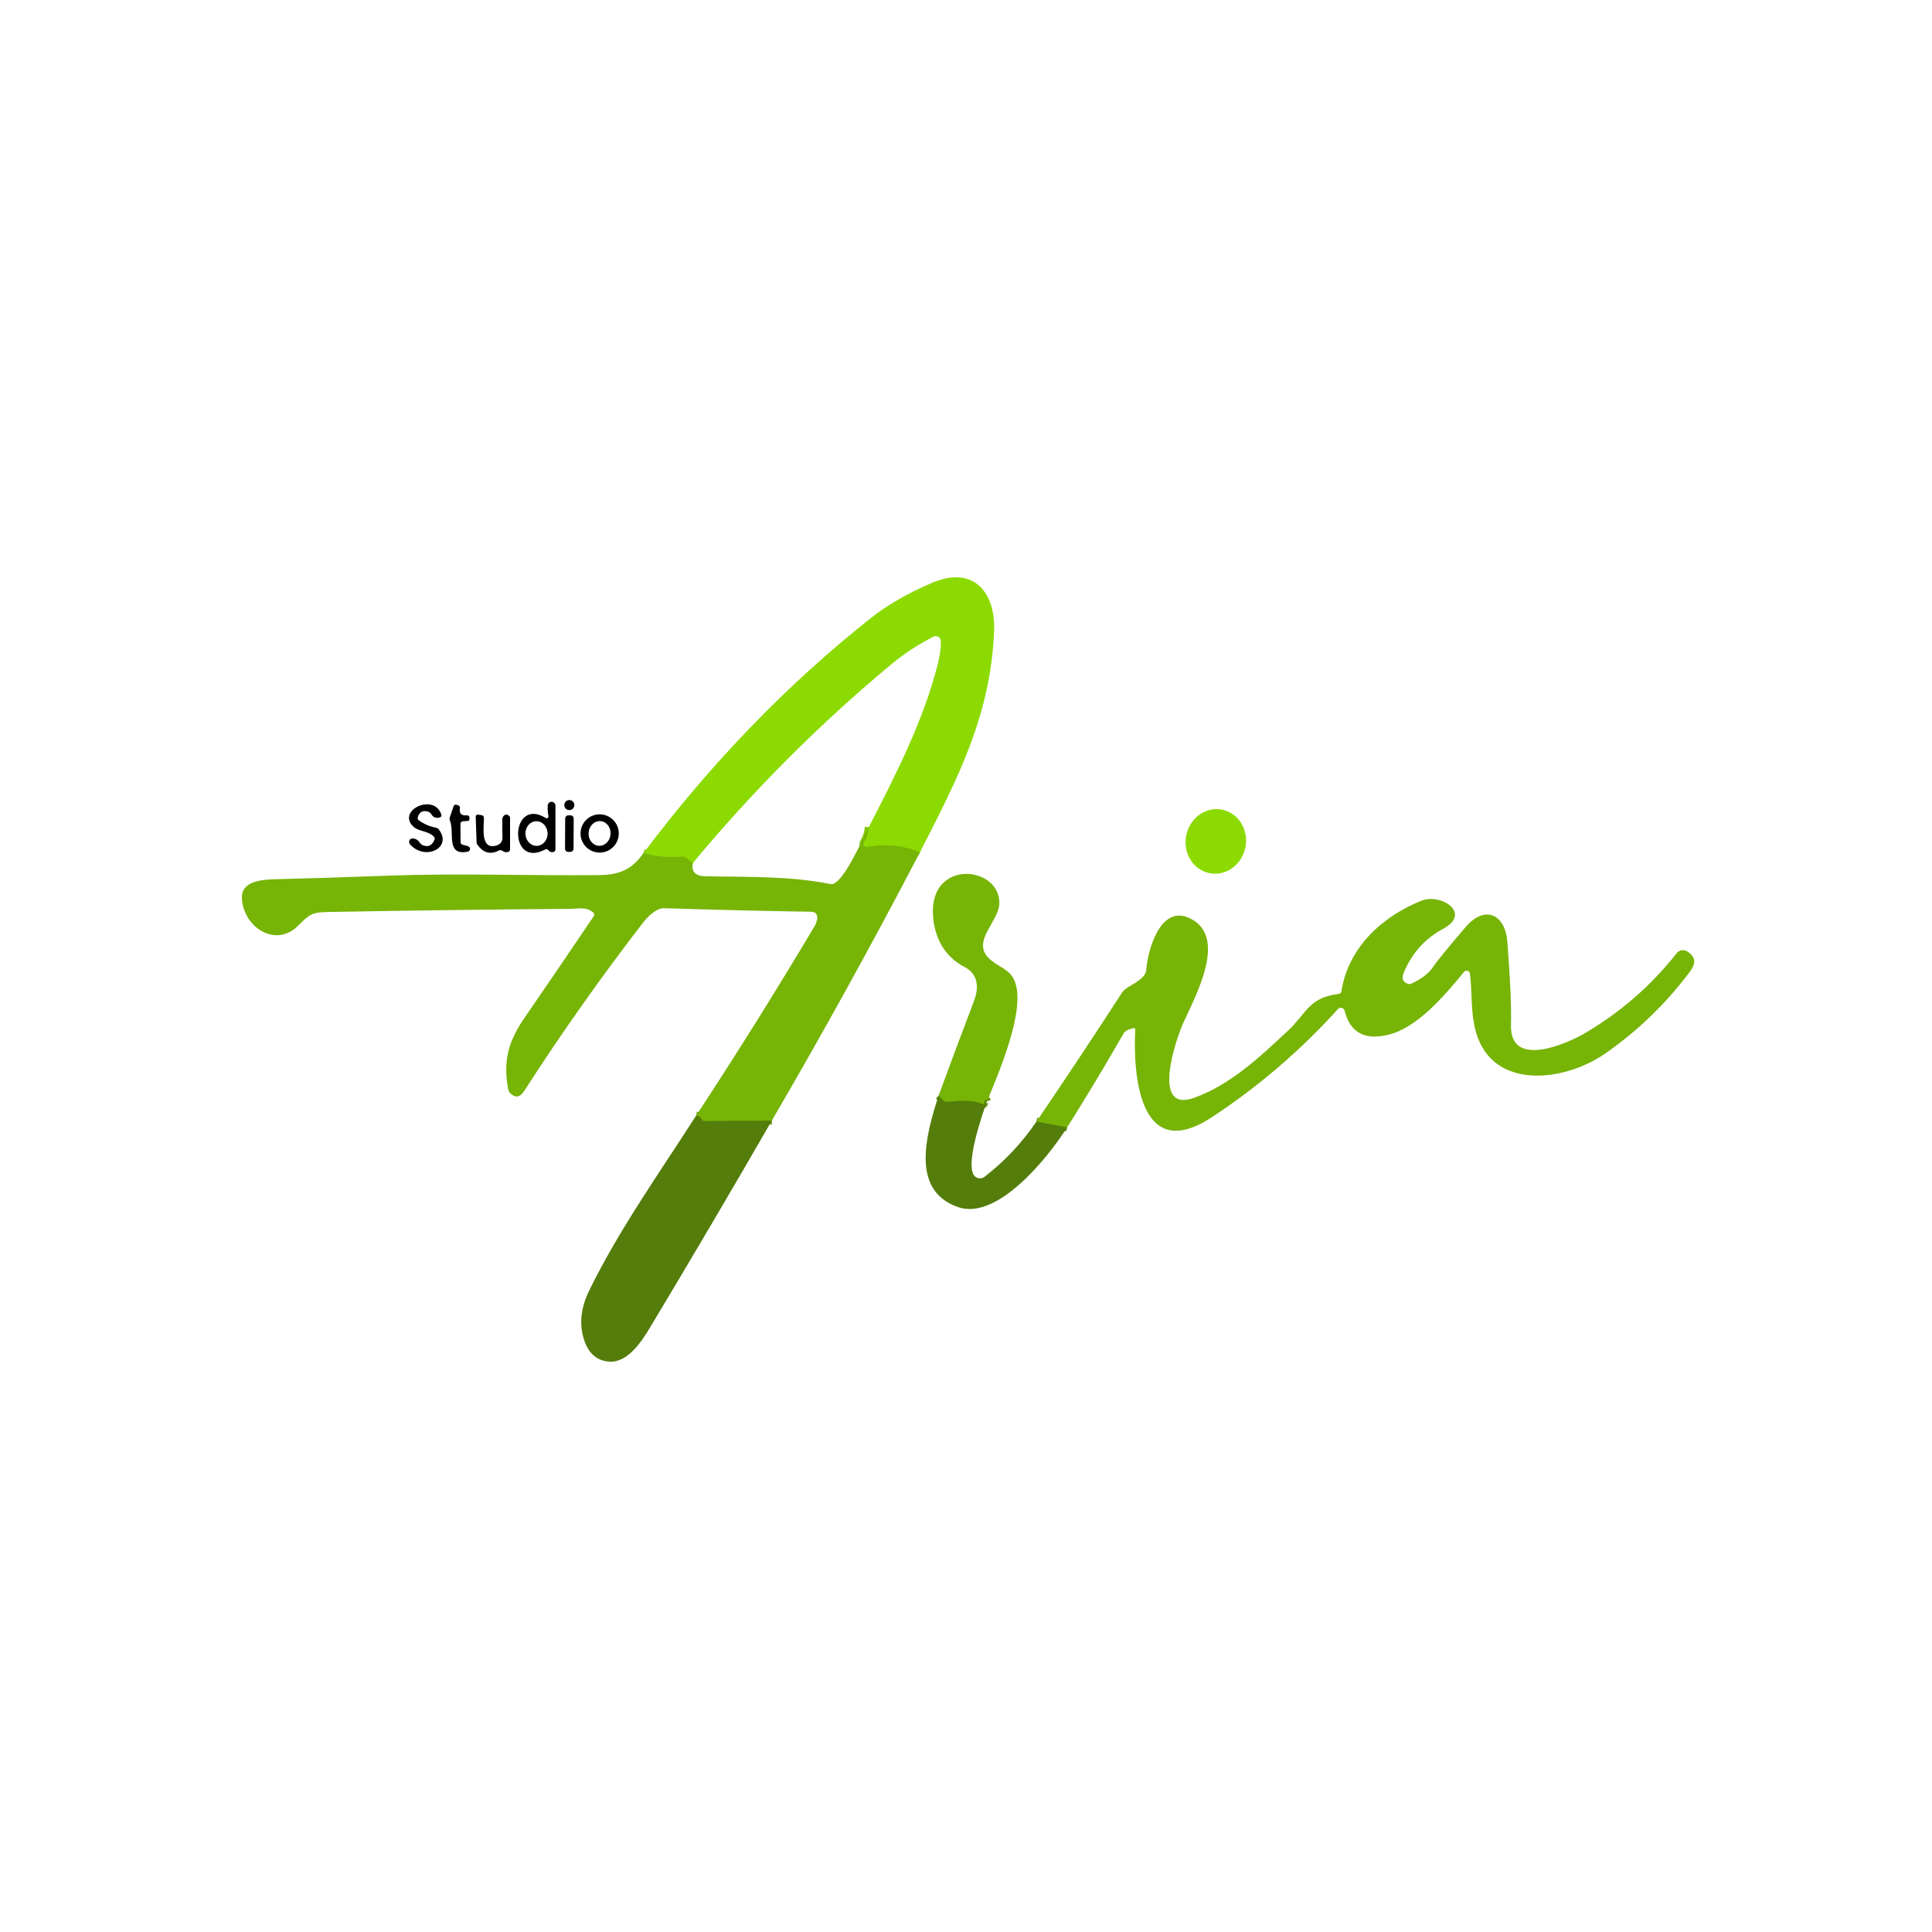
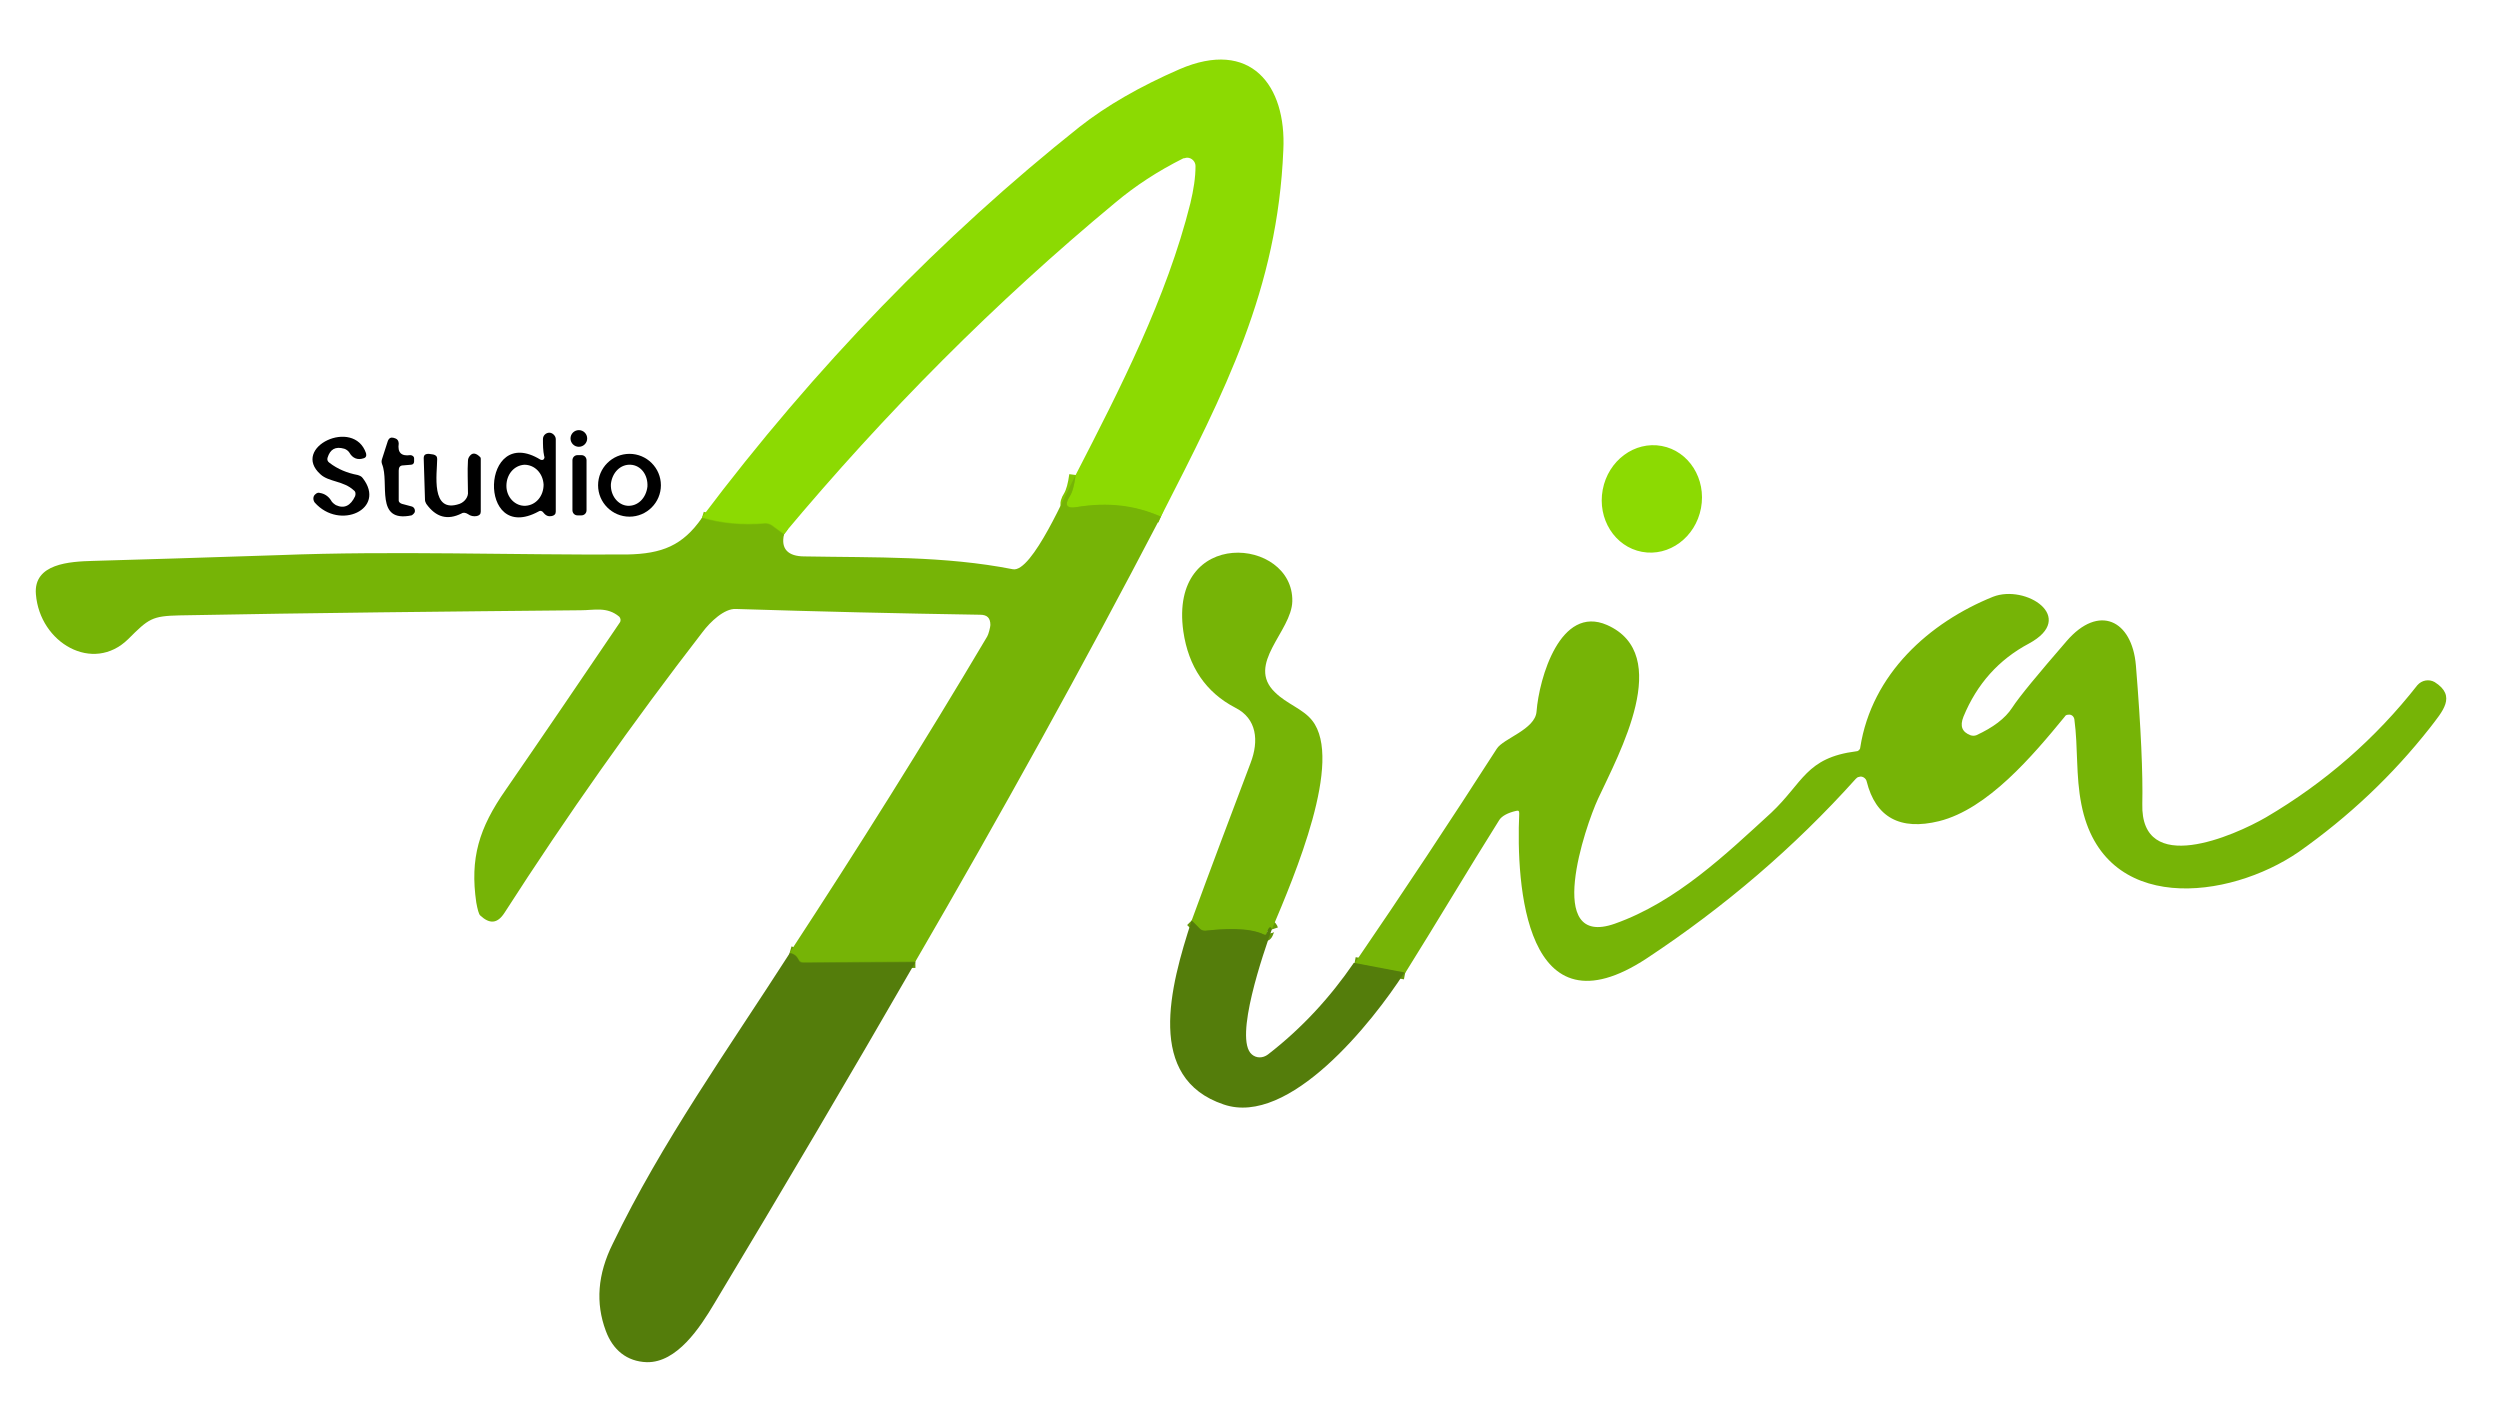
- <svg xmlns="http://www.w3.org/2000/svg" version="1.1" viewBox="0.00 0.00 500.00 500.00">
-   <g stroke-width="2.00" fill="none" stroke-linecap="butt">
-     <path stroke="#81c704" vector-effect="non-scaling-stroke" d="   M 238.06 220.60   Q 232.11 218.00 224.98 219.13   Q 222.53 219.51 223.88 217.43   Q 224.52 216.44 224.83 214.09" />
-     <path stroke="#81c704" vector-effect="non-scaling-stroke" d="   M 179.31 223.35   L 177.44 221.97   A 1.46 1.43 -28.5 0 0 176.47 221.69   Q 171.10 222.15 166.53 220.77" />
-     <path stroke="#659909" vector-effect="non-scaling-stroke" d="   M 199.75 290.01   L 182.27 290.15   Q 181.80 290.15 181.60 289.73   Q 181.19 288.84 180.19 288.67" />
-     <path stroke="#659909" vector-effect="non-scaling-stroke" d="   M 255.44 284.99   Q 255.15 284.03 254.69 285.55   Q 254.58 285.90 254.25 285.74   C 251.84 284.59 247.77 284.88 245.04 285.17   Q 244.56 285.22 244.21 284.88   L 242.89 283.59" />
-     <path stroke="#659909" vector-effect="non-scaling-stroke" d="   M 276.16 291.79   L 268.23 290.26" />
+ <svg xmlns="http://www.w3.org/2000/svg" version="1.1" id="Capa_1" x="0px" y="0px" viewBox="0 0 390 221" style="enable-background:new 0 0 390 221;" xml:space="preserve">
+   <style type="text/css">
+ 	.st0{fill:none;stroke:#81C704;stroke-width:2;}
+ 	.st1{fill:none;stroke:#659909;stroke-width:2;}
+ 	.st2{fill:#8CDA02;}
+ 	.st3{fill:#76B406;}
+ 	.st4{fill:#547D0B;}
+ </style>
+   <g>
+     <path vector-effect="non-scaling-stroke" class="st0" d="M181.1,80.6c-4-1.7-8.3-2.2-13.1-1.5c-1.6,0.3-2-0.3-1.1-1.7   c0.4-0.7,0.7-1.8,0.9-3.3" />
+     <path vector-effect="non-scaling-stroke" class="st0" d="M122.3,83.4l-1.9-1.4c-0.3-0.2-0.6-0.3-1-0.3c-3.6,0.3-6.9,0-9.9-0.9" />
+     <path vector-effect="non-scaling-stroke" class="st1" d="M142.8,150l-17.5,0.1c-0.3,0-0.5-0.1-0.7-0.4c-0.3-0.6-0.7-0.9-1.4-1.1" />
+     <path vector-effect="non-scaling-stroke" class="st1" d="M198.4,145c-0.2-0.6-0.4-0.5-0.8,0.6c-0.1,0.2-0.2,0.3-0.4,0.2   c-2.4-1.1-6.5-0.9-9.2-0.6c-0.3,0-0.6-0.1-0.8-0.3l-1.3-1.3" />
+     <path vector-effect="non-scaling-stroke" class="st1" d="M219.2,151.8l-7.9-1.5" />
  </g>
-   <path fill="#8cda02" d="   M 238.06 220.60   Q 232.11 218.00 224.98 219.13   Q 222.53 219.51 223.88 217.43   Q 224.52 216.44 224.83 214.09   C 231.74 200.68 239.03 186.47 242.74 171.70   Q 243.52 168.57 243.49 165.94   A 1.33 1.32 76.2 0 0 241.57 164.77   Q 235.62 167.81 230.96 171.68   Q 202.89 194.98 179.31 223.35   L 177.44 221.97   A 1.46 1.43 -28.5 0 0 176.47 221.69   Q 171.10 222.15 166.53 220.77   Q 193.11 185.47 225.42 159.92   Q 231.75 154.92 241.03 150.91   C 252.08 146.13 257.72 153.41 257.27 163.50   C 256.29 185.21 248.09 201.04 238.06 220.60   Z" />
-   <circle fill="#000000" cx="147.34" cy="208.35" r="1.30" />
-   <path fill="#000000" d="   M 141.94 211.22   Q 141.67 209.93 141.75 208.48   A 1.00 1.00 0.0 0 1 143.75 208.54   L 143.75 219.79   Q 143.75 220.38 143.18 220.51   Q 142.40 220.68 141.91 220.03   Q 141.57 219.58 141.08 219.85   C 131.42 224.98 132.03 206.03 141.25 211.70   A 0.46 0.46 0.0 0 0 141.94 211.22   Z   M 138.967 218.908   A 3.19 2.87 87.9 0 0 141.718 215.615   A 3.19 2.87 87.9 0 0 138.733 212.532   A 3.19 2.87 87.9 0 0 135.982 215.825   A 3.19 2.87 87.9 0 0 138.967 218.908   Z" />
-   <path fill="#000000" d="   M 109.44 218.75   Q 111.46 219.58 112.43 217.36   A 0.79 0.78 -56.0 0 0 112.26 216.48   C 110.68 214.97 108.39 215.21 107.08 214.02   C 102.43 209.84 112.28 205.09 114.20 210.76   Q 114.40 211.35 113.81 211.54   Q 112.39 211.99 111.59 210.68   A 1.46 1.46 0.0 0 0 110.77 210.05   Q 108.73 209.46 108.13 211.47   Q 107.97 211.98 108.40 212.30   Q 110.36 213.74 112.80 214.20   A 1.21 1.21 0.0 0 1 113.56 214.66   C 117.23 219.44 109.95 222.90 106.10 218.50   A 0.92 0.92 0.0 0 1 106.91 216.98   Q 108.03 217.12 108.64 218.09   Q 108.93 218.55 109.44 218.75   Z" />
-   <path fill="#000000" d="   M 119.66 218.59   L 121.14 219.01   A 0.72 0.72 0.0 0 1 121.09 220.40   C 115.26 221.60 117.72 215.33 116.44 212.37   Q 116.26 211.96 116.41 211.54   L 117.35 208.76   Q 117.58 208.08 118.26 208.30   L 118.54 208.39   A 0.71 0.71 0.0 0 1 119.03 209.18   Q 118.68 211.21 120.87 211.01   A 0.58 0.57 -2.7 0 1 121.50 211.58   L 121.50 211.96   Q 121.50 212.43 121.03 212.46   L 119.85 212.55   Q 119.15 212.61 119.16 213.31   L 119.20 217.98   A 0.63 0.63 0.0 0 0 119.66 218.59   Z" />
-   <ellipse fill="#8cda02" cx="0.00" cy="0.00" transform="translate(314.65,217.76) rotate(100.6)" rx="8.38" ry="7.81" />
-   <path fill="#000000" d="   M 131.87 211.28   Q 132.00 211.42 132.00 211.61   L 132.00 219.79   Q 132.00 220.38 131.42 220.50   Q 130.65 220.67 130.06 220.21   A 0.90 0.89 49.9 0 0 129.09 220.12   Q 125.83 221.80 123.54 218.60   Q 123.35 218.34 123.34 218.02   L 123.12 211.51   Q 123.09 210.72 123.87 210.84   L 124.60 210.96   Q 125.23 211.06 125.24 211.70   C 125.27 213.85 124.15 220.33 128.71 218.74   A 1.98 1.98 0.0 0 0 130.04 216.80   Q 129.97 214.41 130.00 212.02   A 1.30 1.28 67.6 0 1 130.35 211.16   Q 131.05 210.39 131.87 211.28   Z" />
-   <path fill="#000000" d="   M 160.14 215.70   A 4.95 4.95 0.0 0 1 155.19 220.65   A 4.95 4.95 0.0 0 1 150.24 215.70   A 4.95 4.95 0.0 0 1 155.19 210.75   A 4.95 4.95 0.0 0 1 160.14 215.70   Z   M 154.941 218.892   A 3.20 2.85 94.1 0 0 158.013 215.904   A 3.20 2.85 94.1 0 0 155.399 212.508   A 3.20 2.85 94.1 0 0 152.327 215.496   A 3.20 2.85 94.1 0 0 154.941 218.892   Z" />
-   <rect fill="#000000" x="-1.10" y="-4.73" transform="translate(147.35,215.74) rotate(0.3)" width="2.20" height="9.46" rx="0.82" />
-   <path fill="#76b406" d="   M 224.83 214.09   Q 224.52 216.44 223.88 217.43   Q 222.53 219.51 224.98 219.13   Q 232.11 218.00 238.06 220.60   Q 219.77 255.68 199.75 290.01   L 182.27 290.15   Q 181.80 290.15 181.60 289.73   Q 181.19 288.84 180.19 288.67   Q 196.15 264.36 211.00 239.38   C 211.20 239.04 211.52 237.86 211.52 237.58   Q 211.53 235.99 209.93 235.96   Q 190.90 235.66 171.81 235.04   C 170.05 234.98 167.81 236.99 166.57 238.59   Q 150.21 259.74 135.64 282.38   Q 134.00 284.94 131.88 282.76   Q 131.57 282.44 131.33 280.79   C 130.31 273.94 131.76 269.19 135.88 263.21   Q 144.85 250.19 153.68 237.08   A 0.68 0.68 0.0 0 0 153.55 236.19   C 151.69 234.58 149.68 235.19 147.58 235.21   Q 116.29 235.45 85.00 236.02   C 80.65 236.10 80.22 236.53 77.00 239.71   C 71.48 245.14 63.23 240.32 62.61 232.72   C 62.22 227.91 67.93 227.63 71.50 227.54   Q 82.30 227.28 100.51 226.62   C 118.50 225.96 136.75 226.65 154.85 226.48   C 160.32 226.43 163.54 225.05 166.53 220.77   Q 171.10 222.15 176.47 221.69   A 1.46 1.43 -28.5 0 1 177.44 221.97   L 179.31 223.35   Q 178.61 226.68 182.52 226.77   C 193.50 227.01 204.27 226.66 215.00 228.80   C 217.96 229.39 223.44 216.70 224.83 214.09   Z" />
-   <path fill="#76b406" d="   M 255.44 284.99   Q 255.15 284.03 254.69 285.55   Q 254.58 285.90 254.25 285.74   C 251.84 284.59 247.77 284.88 245.04 285.17   Q 244.56 285.22 244.21 284.88   L 242.89 283.59   Q 247.40 271.33 252.10 258.96   C 253.39 255.56 253.12 252.10 249.73 250.32   Q 242.79 246.68 241.62 238.45   C 239.27 222.07 258.80 223.71 258.63 233.77   C 258.55 238.45 251.38 243.56 255.90 247.99   C 257.71 249.76 260.33 250.60 261.73 252.39   C 266.62 258.62 258.96 276.52 255.44 284.99   Z" />
-   <path fill="#76b406" d="   M 276.16 291.79   L 268.23 290.26   Q 279.58 273.58 290.47 256.75   C 291.52 255.13 296.46 253.78 296.66 250.99   C 297.03 245.77 300.33 234.29 307.63 237.51   C 317.99 242.09 309.53 257.47 306.28 264.62   C 304.32 268.91 297.82 288.05 308.90 284.16   C 318.46 280.80 326.23 273.36 333.25 266.82   C 338.29 262.12 338.61 258.21 346.51 257.20   A 0.76 0.75 -89.0 0 0 347.16 256.57   C 348.92 245.05 357.98 237.05 367.83 233.12   C 372.90 231.09 381.04 236.31 373.47 240.38   Q 366.40 244.19 363.29 251.75   Q 362.38 253.95 364.39 254.62   Q 364.83 254.76 365.26 254.57   Q 369.18 252.75 370.83 250.31   Q 372.53 247.80 379.34 239.88   C 384.29 234.11 389.53 236.60 390.09 243.68   Q 391.24 258.33 391.04 265.25   C 390.70 276.61 405.37 270.24 410.31 267.31   Q 424.11 259.15 433.92 246.69   A 2.07 2.06 -54.7 0 1 436.66 246.22   C 440.14 248.45 437.85 250.85 435.93 253.30   Q 427.13 264.51 415.42 272.66   C 404.55 280.21 384.90 282.54 381.53 265.25   C 380.65 260.74 380.99 256.45 380.41 251.95   A 0.85 0.85 0.0 0 0 378.91 251.52   C 373.88 257.58 366.92 265.95 359.26 267.80   Q 350.10 270.02 347.98 261.56   A 1.00 0.99 58.9 0 0 346.27 261.13   Q 331.80 277.16 313.65 289.12   C 294.68 301.61 293.22 277.63 293.80 266.50   Q 293.83 265.96 293.30 266.08   Q 291.30 266.54 290.74 267.52   Q 283.69 279.85 276.16 291.79   Z" />
-   <path fill="#547d0b" d="   M 242.89 283.59   L 244.21 284.88   Q 244.56 285.22 245.04 285.17   C 247.77 284.88 251.84 284.59 254.25 285.74   Q 254.58 285.90 254.69 285.55   Q 255.15 284.03 255.44 284.99   C 254.21 288.38 249.47 302.07 252.36 304.49   A 1.98 1.97 -44.0 0 0 254.84 304.53   Q 262.73 298.38 268.23 290.26   L 276.16 291.79   C 271.21 299.61 258.12 315.92 247.95 312.40   C 235.71 308.17 239.53 293.99 242.89 283.59   Z" />
-   <path fill="#547d0b" d="   M 180.19 288.67   Q 181.19 288.84 181.60 289.73   Q 181.80 290.15 182.27 290.15   L 199.75 290.01   Q 184.45 316.55 168.36 343.34   C 166.14 347.04 162.58 352.58 157.87 352.40   C 154.74 352.28 152.58 350.46 151.44 347.53   Q 148.97 341.15 152.50 333.95   C 160.24 318.16 170.70 303.48 180.19 288.67   Z" />
+   <path class="st2" d="M181.1,80.6c-4-1.7-8.3-2.2-13.1-1.5c-1.6,0.3-2-0.3-1.1-1.7c0.4-0.7,0.7-1.8,0.9-3.3  c6.9-13.4,14.2-27.6,17.9-42.4c0.5-2.1,0.8-4,0.8-5.8c0-0.7-0.6-1.3-1.3-1.3c-0.2,0-0.4,0.1-0.6,0.1c-4,2-7.5,4.3-10.6,6.9  c-18.7,15.5-35.9,32.8-51.7,51.7l-1.9-1.4c-0.3-0.2-0.6-0.3-1-0.3c-3.6,0.3-6.9,0-9.9-0.9c17.7-23.5,37.4-43.8,58.9-60.9  c4.2-3.3,9.4-6.3,15.6-9c11.1-4.8,16.7,2.5,16.2,12.6C199.3,45.2,191.1,61,181.1,80.6z" />
+   <circle cx="90.3" cy="68.4" r="1.3" />
+   <path d="M84.9,71.2c-0.2-0.9-0.2-1.8-0.2-2.7c0-0.6,0.5-1,1-1s1,0.5,1,1v11.3c0,0.4-0.2,0.6-0.6,0.7c-0.5,0.1-0.9,0-1.3-0.5  c-0.2-0.3-0.5-0.4-0.8-0.2C74.4,85,75,66,84.3,71.7c0.2,0.1,0.5,0.1,0.6-0.2C84.9,71.4,85,71.3,84.9,71.2z M82,78.9  c1.6-0.1,2.8-1.5,2.8-3.3c0,0,0,0,0,0c-0.1-1.8-1.4-3.1-3-3.1c0,0,0,0,0,0c-1.6,0.1-2.8,1.5-2.8,3.3c0,0,0,0,0,0  C79,77.6,80.4,79,82,78.9C82,78.9,82,78.9,82,78.9z" />
+   <path d="M52.4,78.8c1.3,0.6,2.3,0.1,3-1.4c0.1-0.3,0.1-0.7-0.2-0.9c-1.6-1.5-3.9-1.3-5.2-2.5c-4.7-4.2,5.2-8.9,7.1-3.3  c0.1,0.4,0,0.7-0.4,0.8c-0.9,0.3-1.7,0-2.2-0.9c-0.2-0.3-0.5-0.5-0.8-0.6c-1.4-0.4-2.2,0.1-2.6,1.4c-0.1,0.3,0,0.6,0.3,0.8  c1.3,1,2.8,1.6,4.4,1.9c0.3,0.1,0.6,0.2,0.8,0.5c3.7,4.8-3.6,8.2-7.5,3.8c-0.3-0.4-0.3-1,0.1-1.3c0.2-0.2,0.5-0.3,0.7-0.2  c0.7,0.1,1.3,0.5,1.7,1.1C51.8,78.4,52.1,78.6,52.4,78.8z" />
+   <path d="M62.7,78.6l1.5,0.4c0.4,0.1,0.6,0.5,0.5,0.9c-0.1,0.2-0.3,0.4-0.5,0.5c-5.8,1.2-3.4-5.1-4.6-8c-0.1-0.3-0.1-0.5,0-0.8  l0.9-2.8c0.2-0.5,0.5-0.6,0.9-0.5l0.3,0.1c0.3,0.1,0.5,0.4,0.5,0.8c-0.2,1.4,0.4,2,1.8,1.8c0.3,0,0.6,0.2,0.6,0.5c0,0,0,0,0,0.1V72  c0,0.3-0.2,0.5-0.5,0.5l-1.2,0.1c-0.5,0-0.7,0.3-0.7,0.8l0,4.7C62.2,78.3,62.4,78.5,62.7,78.6z" />
+   <ellipse transform="matrix(0.184 -0.9829 0.9829 0.184 133.8219 316.7092)" class="st2" cx="257.6" cy="77.8" rx="8.4" ry="7.8" />
+   <path d="M74.9,71.3c0.1,0.1,0.1,0.2,0.1,0.3v8.2c0,0.4-0.2,0.6-0.6,0.7c-0.5,0.1-1,0-1.4-0.3c-0.3-0.2-0.7-0.3-1-0.1  c-2.2,1.1-4,0.6-5.5-1.5c-0.1-0.2-0.2-0.4-0.2-0.6l-0.2-6.5c0-0.5,0.2-0.7,0.8-0.7l0.7,0.1c0.4,0.1,0.6,0.3,0.6,0.7  c0,2.2-1.1,8.6,3.5,7c0.8-0.3,1.4-1.1,1.3-1.9c0-1.6-0.1-3.2,0-4.8c0-0.3,0.1-0.6,0.4-0.9C73.8,70.6,74.3,70.7,74.9,71.3z" />
+   <path d="M103.1,75.7c0,2.7-2.2,4.9-4.9,4.9s-4.9-2.2-4.9-4.9s2.2-4.9,4.9-4.9S103.1,73,103.1,75.7z M97.9,78.9  c1.6,0.1,2.9-1.2,3.1-3c0.1-1.8-1-3.3-2.6-3.4c-1.6-0.1-2.9,1.2-3.1,3C95.2,77.3,96.4,78.8,97.9,78.9z" />
+   <path d="M90.1,71l0.6,0c0.5,0,0.8,0.4,0.8,0.8l0,7.8c0,0.5-0.4,0.8-0.8,0.8l-0.6,0c-0.5,0-0.8-0.4-0.8-0.8l0-7.8  C89.3,71.4,89.6,71,90.1,71z" />
+   <path class="st3" d="M167.8,74.1c-0.2,1.6-0.5,2.7-0.9,3.3c-0.9,1.4-0.5,2,1.1,1.7c4.8-0.8,9.1-0.3,13.1,1.5  c-12.2,23.4-25,46.5-38.3,69.4l-17.5,0.1c-0.3,0-0.5-0.1-0.7-0.4c-0.3-0.6-0.7-0.9-1.4-1.1c10.6-16.2,20.9-32.6,30.8-49.3  c0.2-0.3,0.5-1.5,0.5-1.8c0-1.1-0.5-1.6-1.6-1.6c-12.7-0.2-25.4-0.5-38.1-0.9c-1.8-0.1-4,2-5.2,3.6c-10.9,14.1-21.2,28.7-30.9,43.8  c-1.1,1.7-2.3,1.8-3.8,0.4c-0.2-0.2-0.4-0.9-0.6-2c-1-6.9,0.4-11.6,4.6-17.6c6-8.7,11.9-17.4,17.8-26.1c0.2-0.3,0.1-0.7-0.1-0.9  c-1.9-1.6-3.9-1-6-1C69.7,95.4,48.9,95.6,28,96c-4.3,0.1-4.8,0.5-8,3.7c-5.5,5.4-13.8,0.6-14.4-7c-0.4-4.8,5.3-5.1,8.9-5.2  c7.2-0.2,16.9-0.5,29-0.9c18-0.7,36.2,0,54.3-0.1c5.5-0.1,8.7-1.4,11.7-5.7c3,0.9,6.4,1.2,9.9,0.9c0.3,0,0.7,0.1,1,0.3l1.9,1.4  c-0.5,2.2,0.6,3.4,3.2,3.4c11,0.2,21.8-0.1,32.5,2C161,89.4,166.4,76.7,167.8,74.1z" />
+   <path class="st3" d="M198.4,145c-0.2-0.6-0.4-0.5-0.8,0.6c-0.1,0.2-0.2,0.3-0.4,0.2c-2.4-1.1-6.5-0.9-9.2-0.6  c-0.3,0-0.6-0.1-0.8-0.3l-1.3-1.3c3-8.2,6.1-16.4,9.2-24.6c1.3-3.4,1-6.9-2.4-8.6c-4.6-2.4-7.3-6.4-8.1-11.9  c-2.3-16.4,17.2-14.7,17-4.7c-0.1,4.7-7.3,9.8-2.7,14.2c1.8,1.8,4.4,2.6,5.8,4.4C209.6,118.6,202,136.5,198.4,145z" />
+   <path class="st3" d="M219.2,151.8l-7.9-1.5c7.6-11.1,15-22.3,22.2-33.5c1-1.6,6-3,6.2-5.8c0.4-5.2,3.7-16.7,11-13.5  c10.4,4.6,1.9,20-1.4,27.1c-2,4.3-8.5,23.4,2.6,19.5c9.6-3.4,17.3-10.8,24.4-17.3c5-4.7,5.4-8.6,13.3-9.6c0.3,0,0.6-0.3,0.6-0.6  c1.8-11.5,10.8-19.5,20.7-23.5c5.1-2,13.2,3.2,5.6,7.3c-4.7,2.5-8.1,6.3-10.2,11.4c-0.6,1.5-0.2,2.4,1.1,2.9c0.3,0.1,0.6,0.1,0.9,0  c2.6-1.2,4.5-2.6,5.6-4.3c1.1-1.7,4-5.2,8.5-10.4c5-5.8,10.2-3.3,10.8,3.8c0.8,9.8,1.1,17,1,21.6c-0.3,11.4,14.3,5,19.3,2.1  c9.2-5.4,17.1-12.3,23.6-20.6c0.7-0.8,1.8-1,2.7-0.5c3.5,2.2,1.2,4.6-0.7,7.1c-5.9,7.5-12.7,13.9-20.5,19.4  c-10.9,7.5-30.5,9.9-33.9-7.4c-0.9-4.5-0.5-8.8-1.1-13.3c-0.1-0.5-0.5-0.8-1-0.7c-0.2,0-0.4,0.1-0.5,0.3c-5,6.1-12,14.4-19.6,16.3  c-6.1,1.5-9.9-0.6-11.3-6.2c-0.1-0.5-0.7-0.9-1.2-0.7c-0.2,0-0.4,0.2-0.5,0.3c-9.6,10.7-20.5,20-32.6,28  c-19,12.5-20.4-11.5-19.9-22.6c0-0.4-0.1-0.5-0.5-0.4c-1.3,0.3-2.2,0.8-2.6,1.4C229,135.7,224.2,143.8,219.2,151.8z" />
+   <path class="st4" d="M185.9,143.6l1.3,1.3c0.2,0.2,0.5,0.3,0.8,0.3c2.7-0.3,6.8-0.6,9.2,0.6c0.2,0.1,0.4,0,0.4-0.2  c0.3-1,0.6-1.2,0.8-0.6c-1.2,3.4-6,17.1-3.1,19.5c0.7,0.6,1.7,0.6,2.5,0c5.3-4.1,9.7-8.9,13.4-14.3l7.9,1.5  c-5,7.8-18,24.1-28.2,20.6C178.7,168.2,182.5,154,185.9,143.6z" />
+   <path class="st4" d="M123.2,148.7c0.7,0.1,1.1,0.5,1.4,1.1c0.1,0.3,0.4,0.4,0.7,0.4l17.5-0.1c-10.2,17.7-20.7,35.5-31.4,53.3  c-2.2,3.7-5.8,9.2-10.5,9.1c-3.1-0.1-5.3-1.9-6.4-4.9c-1.6-4.3-1.3-8.8,1.1-13.6C103.2,178.2,113.7,163.5,123.2,148.7z" />
</svg>
